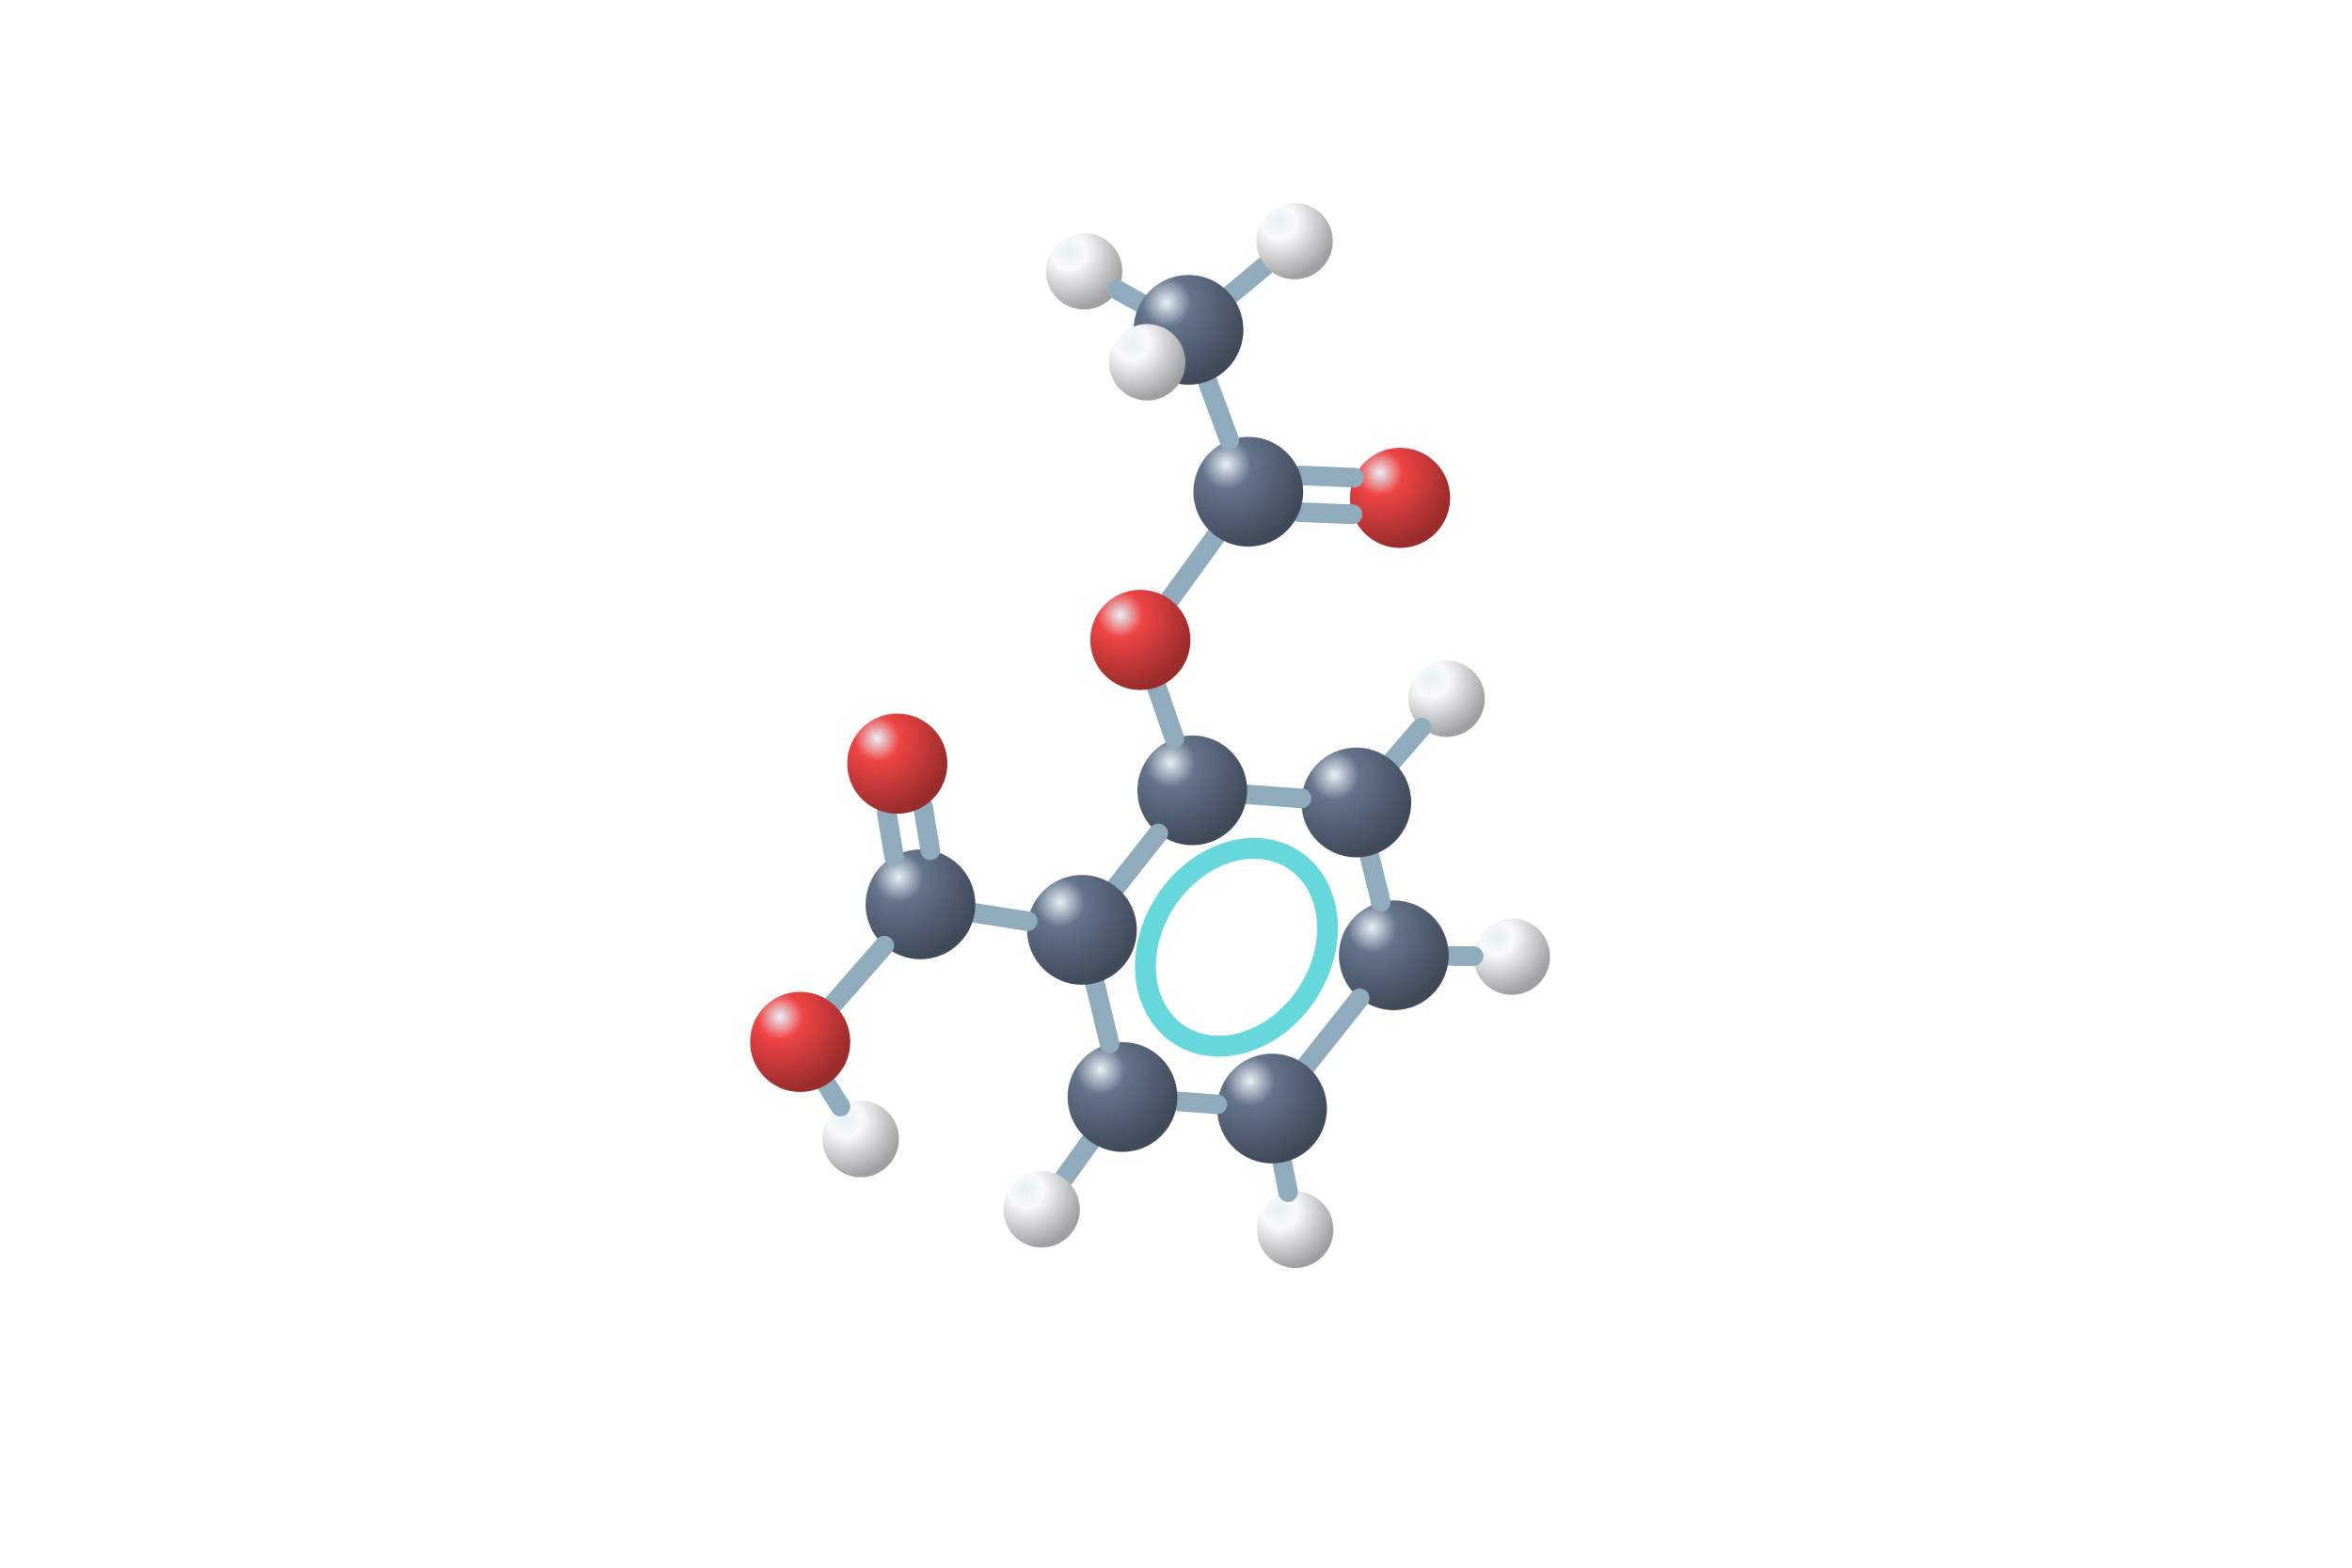
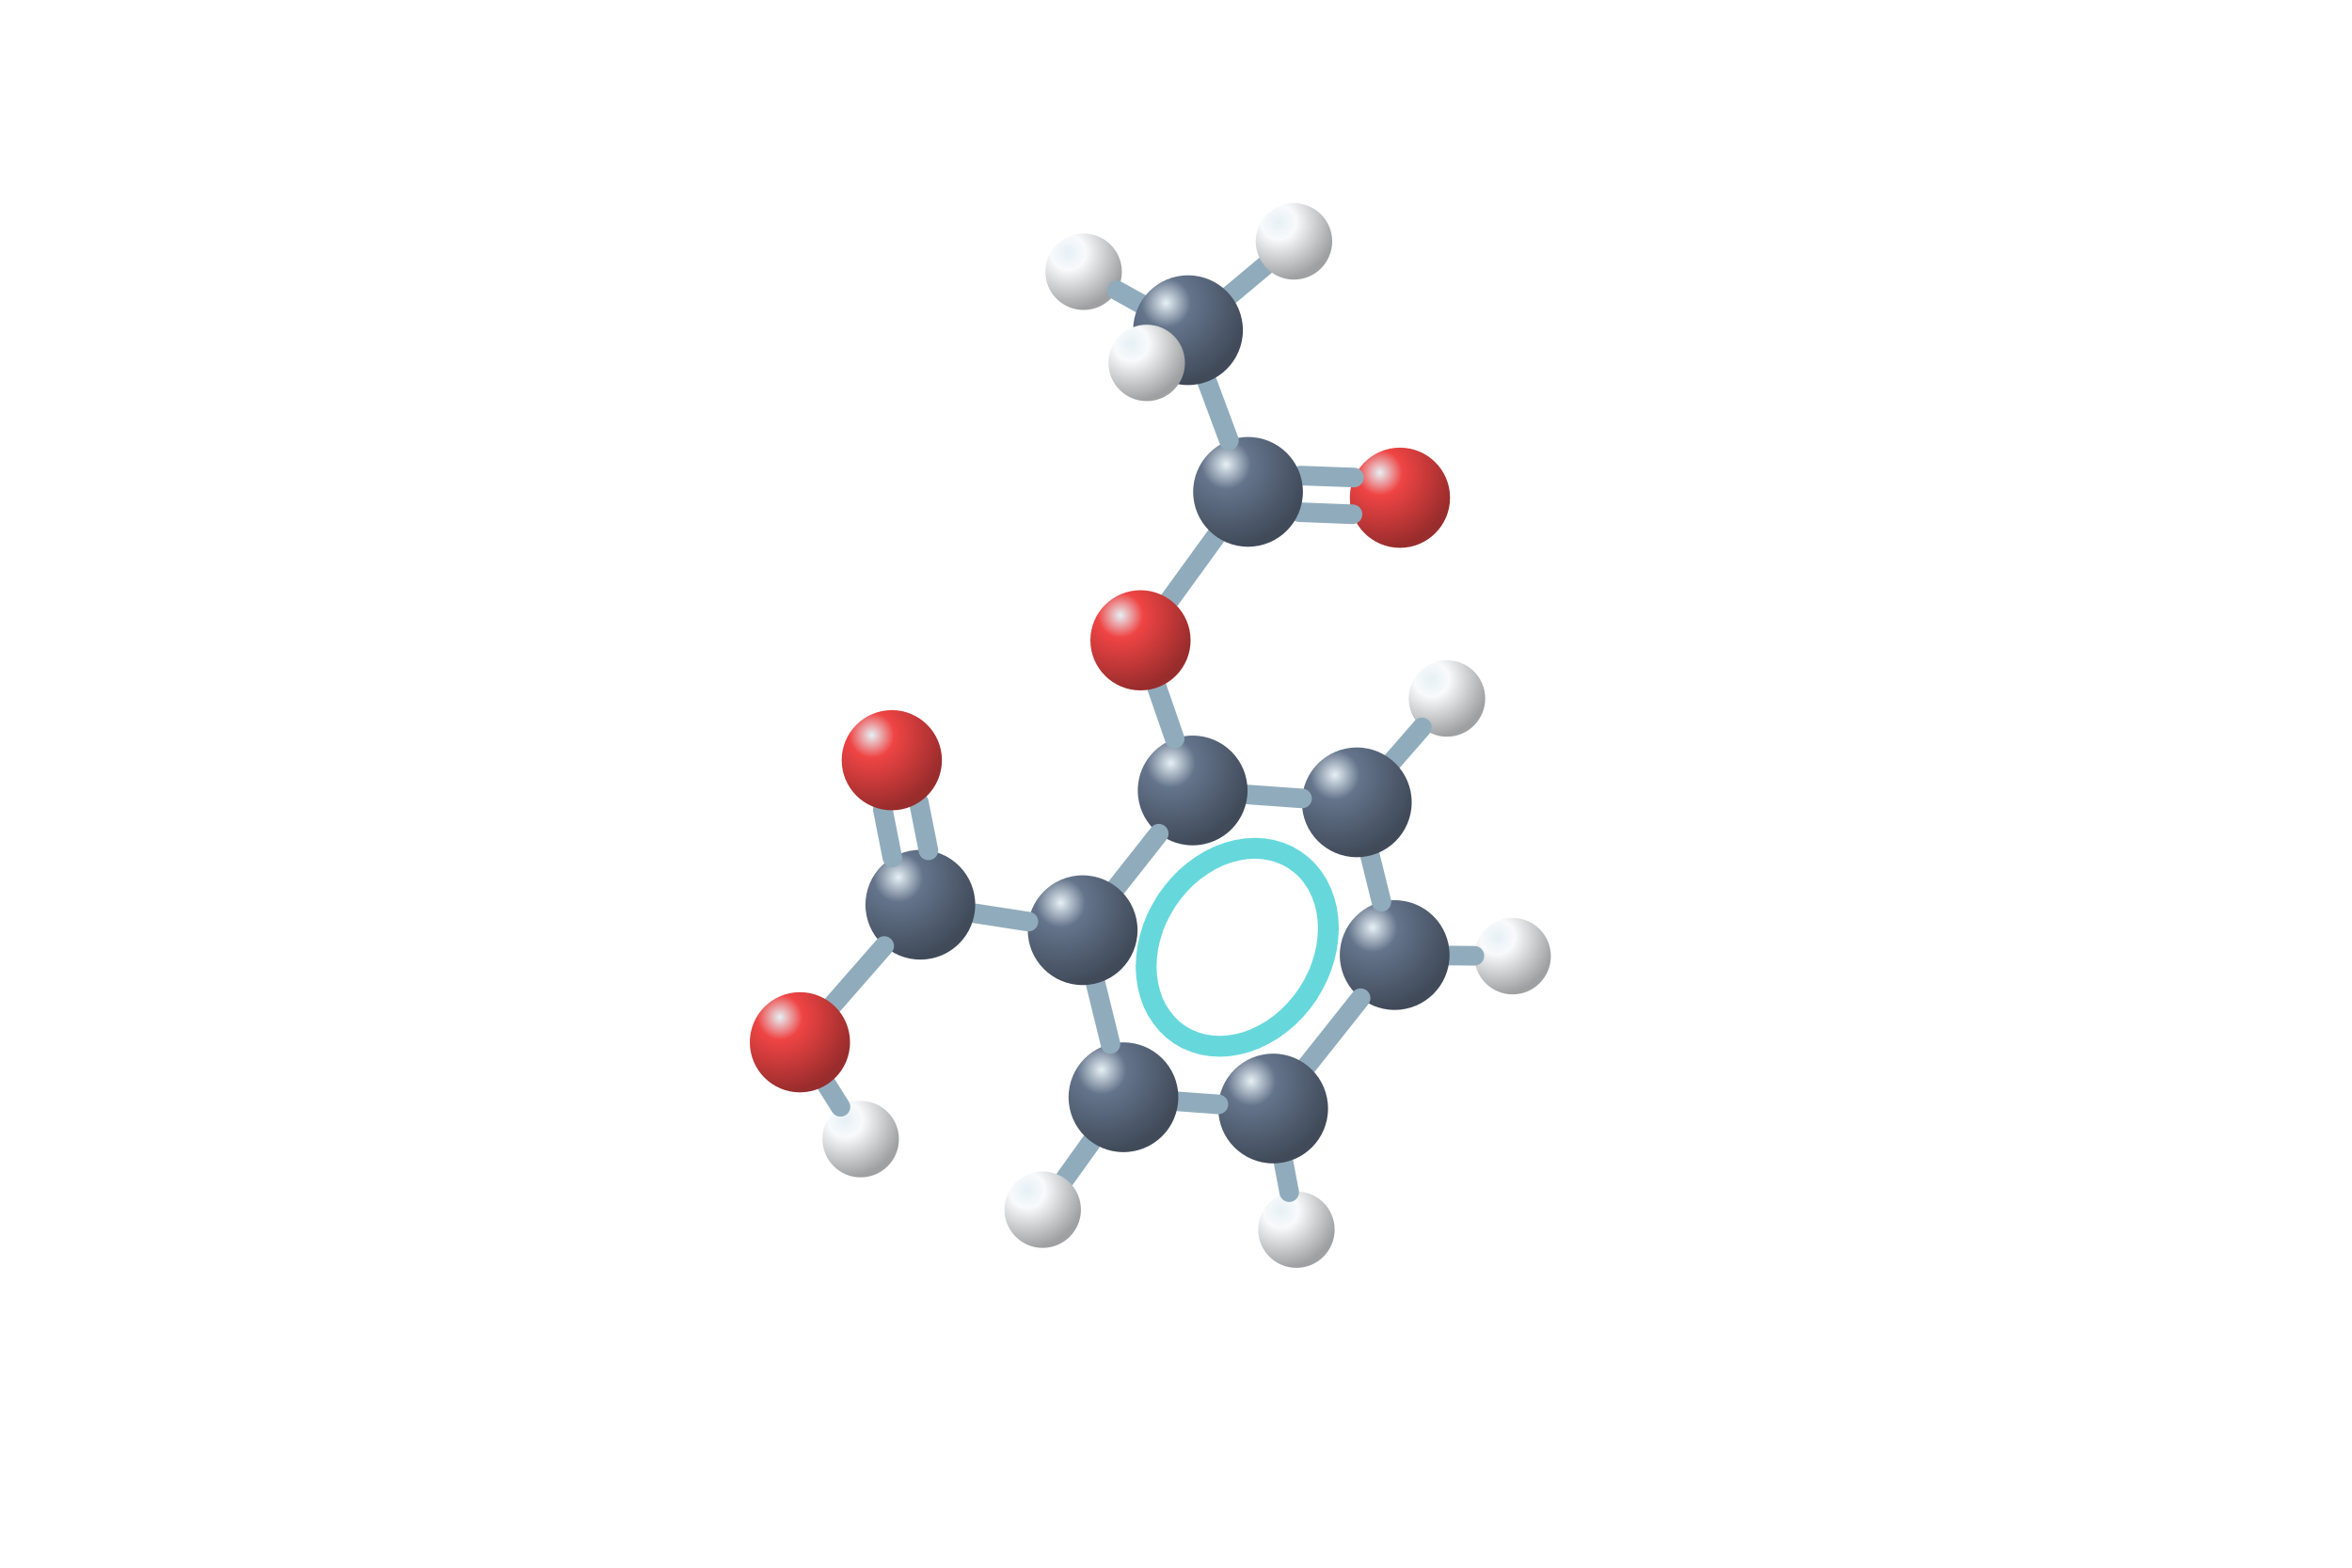
<svg xmlns="http://www.w3.org/2000/svg" viewBox="0 0 192 128">
  <defs>
    <radialGradient id="C" cx="30%" cy="25%" r="75%">
      <stop stop-color="#e6f0f5" />
      <stop offset=".3" stop-color="#64748b" />
      <stop offset="1" stop-color="#404a59" />
    </radialGradient>
    <radialGradient id="O" cx="30%" cy="25%" r="75%">
      <stop stop-color="#e6f0f5" />
      <stop offset=".3" stop-color="#ef4444" />
      <stop offset="1" stop-color="#992c2c" />
    </radialGradient>
    <radialGradient id="H" cx="30%" cy="25%" r="75%">
      <stop stop-color="#e6f0f5" />
      <stop offset=".3" stop-color="#f8fafc" />
      <stop offset="1" stop-color="#9fa0a1" />
    </radialGradient>
  </defs>
-   <circle cx="123.41" cy="78.11" r="3.12" fill="url(#H)" />
-   <circle cx="105.73" cy="100.41" r="3.12" fill="url(#H)" />
-   <path d="M118.27 78.05L120.29 78.07" stroke="#90acbc" stroke-width="1.6" stroke-linecap="round" />
-   <path d="M104.68 94.92L105.15 97.34" stroke="#90acbc" stroke-width="1.6" stroke-linecap="round" />
-   <circle cx="113.78" cy="78" r="4.48" fill="url(#C)" />
-   <path d="M110.99 81.51L106.63 87" stroke="#90acbc" stroke-width="1.6" stroke-linecap="round" />
-   <circle cx="103.84" cy="90.51" r="4.48" fill="url(#C)" />
-   <path d="M111.79 69.88L112.72 73.64" stroke="#90acbc" stroke-width="1.6" stroke-linecap="round" />
-   <path d="M99.37 90.17L96.1 89.92" stroke="#90acbc" stroke-width="1.6" stroke-linecap="round" />
-   <circle cx="118.09" cy="57.05" r="3.12" fill="url(#H)" />
-   <path d="M113.66 62.14L116.04 59.4" stroke="#90acbc" stroke-width="1.6" stroke-linecap="round" />
-   <circle cx="110.72" cy="65.52" r="4.48" fill="url(#C)" />
-   <path data-aromatic-ring="true" d="M93.82 76.54L93.64 77.33L93.54 78.12L93.5 78.91L93.54 79.68L93.64 80.42L93.82 81.14L94.07 81.82L94.38 82.46L94.76 83.05L95.19 83.58L95.68 84.06L96.22 84.46L96.81 84.8L97.43 85.07L98.09 85.27L98.78 85.38L99.49 85.42L100.21 85.39L100.94 85.27L101.67 85.08L102.39 84.81L103.1 84.48L103.79 84.07L104.45 83.6L105.07 83.06L105.66 82.48L106.2 81.84L106.69 81.16L107.12 80.44L107.5 79.7L107.81 78.93L108.05 78.14L108.23 77.35L108.34 76.56L108.37 75.78L108.34 75.01L108.23 74.26L108.05 73.54L107.81 72.86L107.5 72.22L107.12 71.63L106.68 71.1L106.19 70.63L105.65 70.22L105.07 69.88L104.44 69.61L103.78 69.42L103.09 69.3L102.39 69.26L101.66 69.3L100.94 69.41L100.21 69.6L99.48 69.87L98.78 70.21L98.09 70.61L97.43 71.09L96.8 71.62L96.22 72.2L95.68 72.84L95.19 73.52L94.75 74.24L94.38 74.98L94.07 75.75Z" fill="none" stroke="#66d8dc" stroke-width="1.7" />
-   <path d="M89.01 93.21L86.85 96.21" stroke="#90acbc" stroke-width="1.6" stroke-linecap="round" />
-   <circle cx="91.63" cy="89.57" r="4.48" fill="url(#C)" />
-   <circle cx="85.03" cy="98.74" r="3.12" fill="url(#H)" />
-   <path d="M101.8 64.86L106.25 65.19" stroke="#90acbc" stroke-width="1.6" stroke-linecap="round" />
-   <path d="M90.57 85.21L89.38 80.28" stroke="#90acbc" stroke-width="1.6" stroke-linecap="round" />
-   <circle cx="97.33" cy="64.53" r="4.48" fill="url(#C)" />
-   <path d="M91.11 72.4L94.55 68.05" stroke="#90acbc" stroke-width="1.6" stroke-linecap="round" />
-   <circle cx="88.32" cy="75.92" r="4.48" fill="url(#C)" />
-   <circle cx="114.29" cy="40.65" r="4.09" fill="url(#O)" />
-   <path d="M95.87 60.29L94.43 56.12" stroke="#90acbc" stroke-width="1.6" stroke-linecap="round" />
-   <path d="M106.18 38.82L110.54 39" stroke="#90acbc" stroke-width="1.6" stroke-linecap="round" />
-   <path d="M106.06 41.82L110.42 41.99" stroke="#90acbc" stroke-width="1.6" stroke-linecap="round" />
-   <path d="M83.89 75.22L79.57 74.54" stroke="#90acbc" stroke-width="1.6" stroke-linecap="round" />
-   <circle cx="70.26" cy="93" r="3.12" fill="url(#H)" />
-   <path d="M95.5 48.94L99.26 43.77" stroke="#90acbc" stroke-width="1.6" stroke-linecap="round" />
-   <circle cx="93.09" cy="52.25" r="4.09" fill="url(#O)" />
-   <circle cx="101.9" cy="40.15" r="4.48" fill="url(#C)" />
-   <path d="M67.48 88.54L68.61 90.35" stroke="#90acbc" stroke-width="1.6" stroke-linecap="round" />
-   <circle cx="88.5" cy="22.15" r="3.12" fill="url(#H)" />
-   <circle cx="75.14" cy="73.84" r="4.48" fill="url(#C)" />
-   <path d="M72.19 77.21L68.01 81.99" stroke="#90acbc" stroke-width="1.6" stroke-linecap="round" />
-   <path d="M100.35 35.94L98.57 31.13" stroke="#90acbc" stroke-width="1.6" stroke-linecap="round" />
-   <circle cx="65.32" cy="85.07" r="4.09" fill="url(#O)" />
-   <path d="M93.11 24.73L91.23 23.68" stroke="#90acbc" stroke-width="1.6" stroke-linecap="round" />
-   <path d="M72.98 69.91L72.39 66.35" stroke="#90acbc" stroke-width="1.6" stroke-linecap="round" />
-   <path d="M75.94 69.42L75.35 65.86" stroke="#90acbc" stroke-width="1.6" stroke-linecap="round" />
-   <path d="M100.46 24.05L103.29 21.69" stroke="#90acbc" stroke-width="1.6" stroke-linecap="round" />
-   <circle cx="97.02" cy="26.93" r="4.48" fill="url(#C)" />
-   <circle cx="105.68" cy="19.69" r="3.12" fill="url(#H)" />
-   <circle cx="73.25" cy="62.35" r="4.09" fill="url(#O)" />
-   <circle cx="93.65" cy="29.58" r="3.12" fill="url(#H)" />
+   <circle cx="123.48" cy="78.07" r="3.12" fill="url(#H)" />
+   <circle cx="105.83" cy="100.4" r="3.12" fill="url(#H)" />
+   <path d="M118.34 78.02L120.36 78.04" stroke="#90acbc" stroke-width="1.6" stroke-linecap="round" />
+   <path d="M104.78 94.91L105.24 97.34" stroke="#90acbc" stroke-width="1.6" stroke-linecap="round" />
+   <circle cx="113.85" cy="77.98" r="4.48" fill="url(#C)" />
+   <path d="M111.07 81.5L106.71 86.99" stroke="#90acbc" stroke-width="1.6" stroke-linecap="round" />
+   <circle cx="103.93" cy="90.51" r="4.48" fill="url(#C)" />
+   <path d="M111.84 69.87L112.77 73.63" stroke="#90acbc" stroke-width="1.6" stroke-linecap="round" />
+   <path d="M99.46 90.17L96.18 89.93" stroke="#90acbc" stroke-width="1.6" stroke-linecap="round" />
+   <circle cx="118.12" cy="57.03" r="3.12" fill="url(#H)" />
+   <path d="M113.7 62.12L116.08 59.39" stroke="#90acbc" stroke-width="1.6" stroke-linecap="round" />
+   <circle cx="110.76" cy="65.51" r="4.48" fill="url(#C)" />
+   <path data-aromatic-ring="true" d="M93.88 76.56L93.7 77.35L93.6 78.14L93.56 78.93L93.6 79.7L93.71 80.44L93.89 81.16L94.13 81.84L94.45 82.48L94.83 83.06L95.26 83.6L95.75 84.07L96.29 84.48L96.88 84.82L97.51 85.08L98.17 85.28L98.86 85.39L99.57 85.43L100.29 85.39L101.02 85.27L101.75 85.08L102.47 84.81L103.17 84.47L103.86 84.07L104.52 83.59L105.15 83.06L105.73 82.47L106.27 81.84L106.76 81.16L107.19 80.44L107.57 79.69L107.88 78.92L108.12 78.14L108.3 77.35L108.4 76.55L108.44 75.77L108.4 75L108.29 74.25L108.11 73.54L107.86 72.86L107.55 72.22L107.17 71.63L106.74 71.1L106.25 70.63L105.7 70.22L105.12 69.88L104.49 69.61L103.83 69.42L103.14 69.3L102.43 69.26L101.71 69.3L100.98 69.42L100.25 69.61L99.53 69.88L98.82 70.22L98.14 70.63L97.48 71.1L96.85 71.63L96.27 72.22L95.73 72.86L95.24 73.54L94.81 74.26L94.43 75L94.12 75.77Z" fill="none" stroke="#66d8dc" stroke-width="1.7" />
+   <path d="M89.09 93.24L86.94 96.24" stroke="#90acbc" stroke-width="1.6" stroke-linecap="round" />
+   <circle cx="91.71" cy="89.59" r="4.48" fill="url(#C)" />
+   <circle cx="85.12" cy="98.77" r="3.12" fill="url(#H)" />
+   <path d="M101.83 64.87L106.29 65.19" stroke="#90acbc" stroke-width="1.6" stroke-linecap="round" />
+   <path d="M90.65 85.24L89.44 80.31" stroke="#90acbc" stroke-width="1.6" stroke-linecap="round" />
+   <circle cx="97.36" cy="64.54" r="4.48" fill="url(#C)" />
+   <path d="M91.16 72.42L94.59 68.07" stroke="#90acbc" stroke-width="1.6" stroke-linecap="round" />
+   <circle cx="88.38" cy="75.95" r="4.48" fill="url(#C)" />
+   <circle cx="114.28" cy="40.64" r="4.09" fill="url(#O)" />
+   <path d="M95.89 60.31L94.45 56.15" stroke="#90acbc" stroke-width="1.6" stroke-linecap="round" />
+   <path d="M106.16 38.83L110.53 38.99" stroke="#90acbc" stroke-width="1.6" stroke-linecap="round" />
+   <path d="M106.05 41.82L110.41 41.99" stroke="#90acbc" stroke-width="1.6" stroke-linecap="round" />
+   <path d="M83.95 75.25L79.56 74.57" stroke="#90acbc" stroke-width="1.6" stroke-linecap="round" />
+   <circle cx="70.26" cy="93.01" r="3.12" fill="url(#H)" />
+   <path d="M95.5 48.96L99.25 43.79" stroke="#90acbc" stroke-width="1.6" stroke-linecap="round" />
+   <circle cx="93.1" cy="52.28" r="4.09" fill="url(#O)" />
+   <circle cx="101.88" cy="40.16" r="4.48" fill="url(#C)" />
+   <path d="M67.48 88.57L68.61 90.37" stroke="#90acbc" stroke-width="1.6" stroke-linecap="round" />
+   <circle cx="75.13" cy="73.87" r="4.48" fill="url(#C)" />
+   <circle cx="88.46" cy="22.19" r="3.12" fill="url(#H)" />
+   <path d="M72.18 77.24L68 82.02" stroke="#90acbc" stroke-width="1.6" stroke-linecap="round" />
+   <circle cx="65.3" cy="85.1" r="4.09" fill="url(#O)" />
+   <path d="M100.32 35.96L98.54 31.17" stroke="#90acbc" stroke-width="1.6" stroke-linecap="round" />
+   <path d="M93.07 24.77L91.18 23.72" stroke="#90acbc" stroke-width="1.6" stroke-linecap="round" />
+   <path d="M72.84 70.01L72.07 66.1" stroke="#90acbc" stroke-width="1.6" stroke-linecap="round" />
+   <path d="M75.79 69.43L75.01 65.52" stroke="#90acbc" stroke-width="1.6" stroke-linecap="round" />
+   <path d="M100.42 24.08L103.24 21.72" stroke="#90acbc" stroke-width="1.6" stroke-linecap="round" />
+   <circle cx="96.98" cy="26.96" r="4.48" fill="url(#C)" />
+   <circle cx="72.8" cy="62.07" r="4.09" fill="url(#O)" />
+   <circle cx="105.63" cy="19.71" r="3.12" fill="url(#H)" />
+   <circle cx="93.61" cy="29.63" r="3.12" fill="url(#H)" />
</svg>
